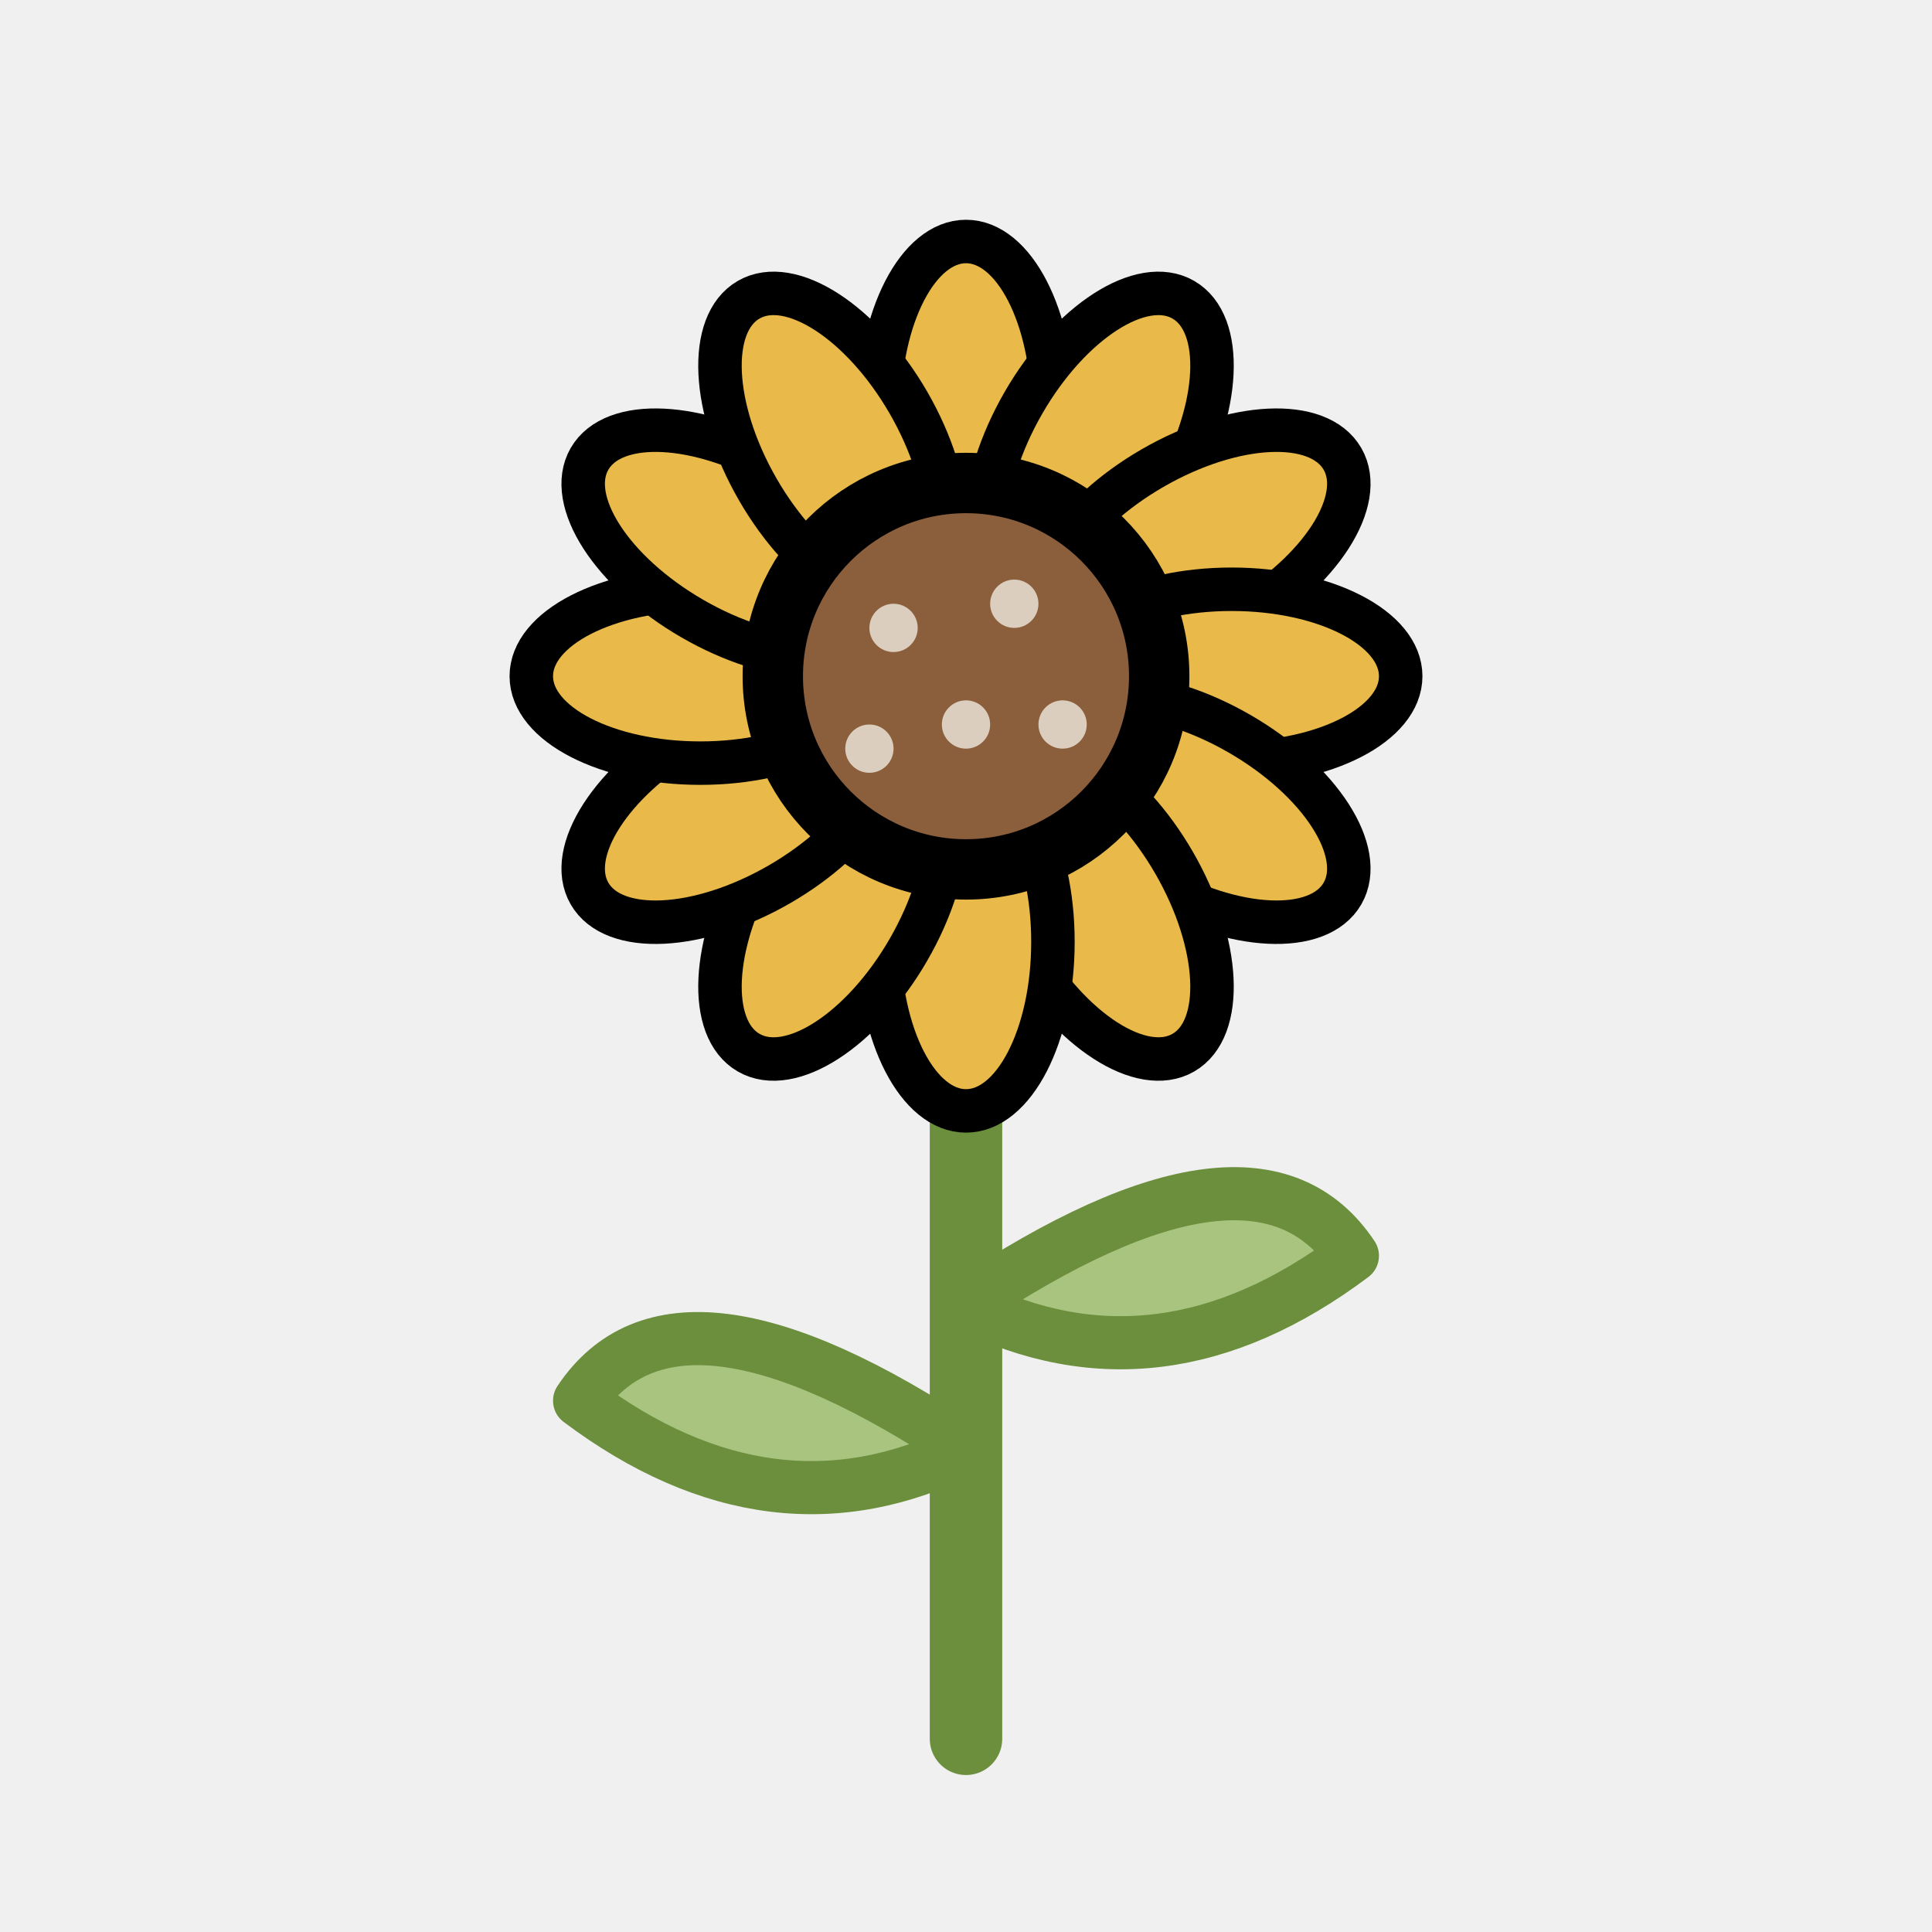
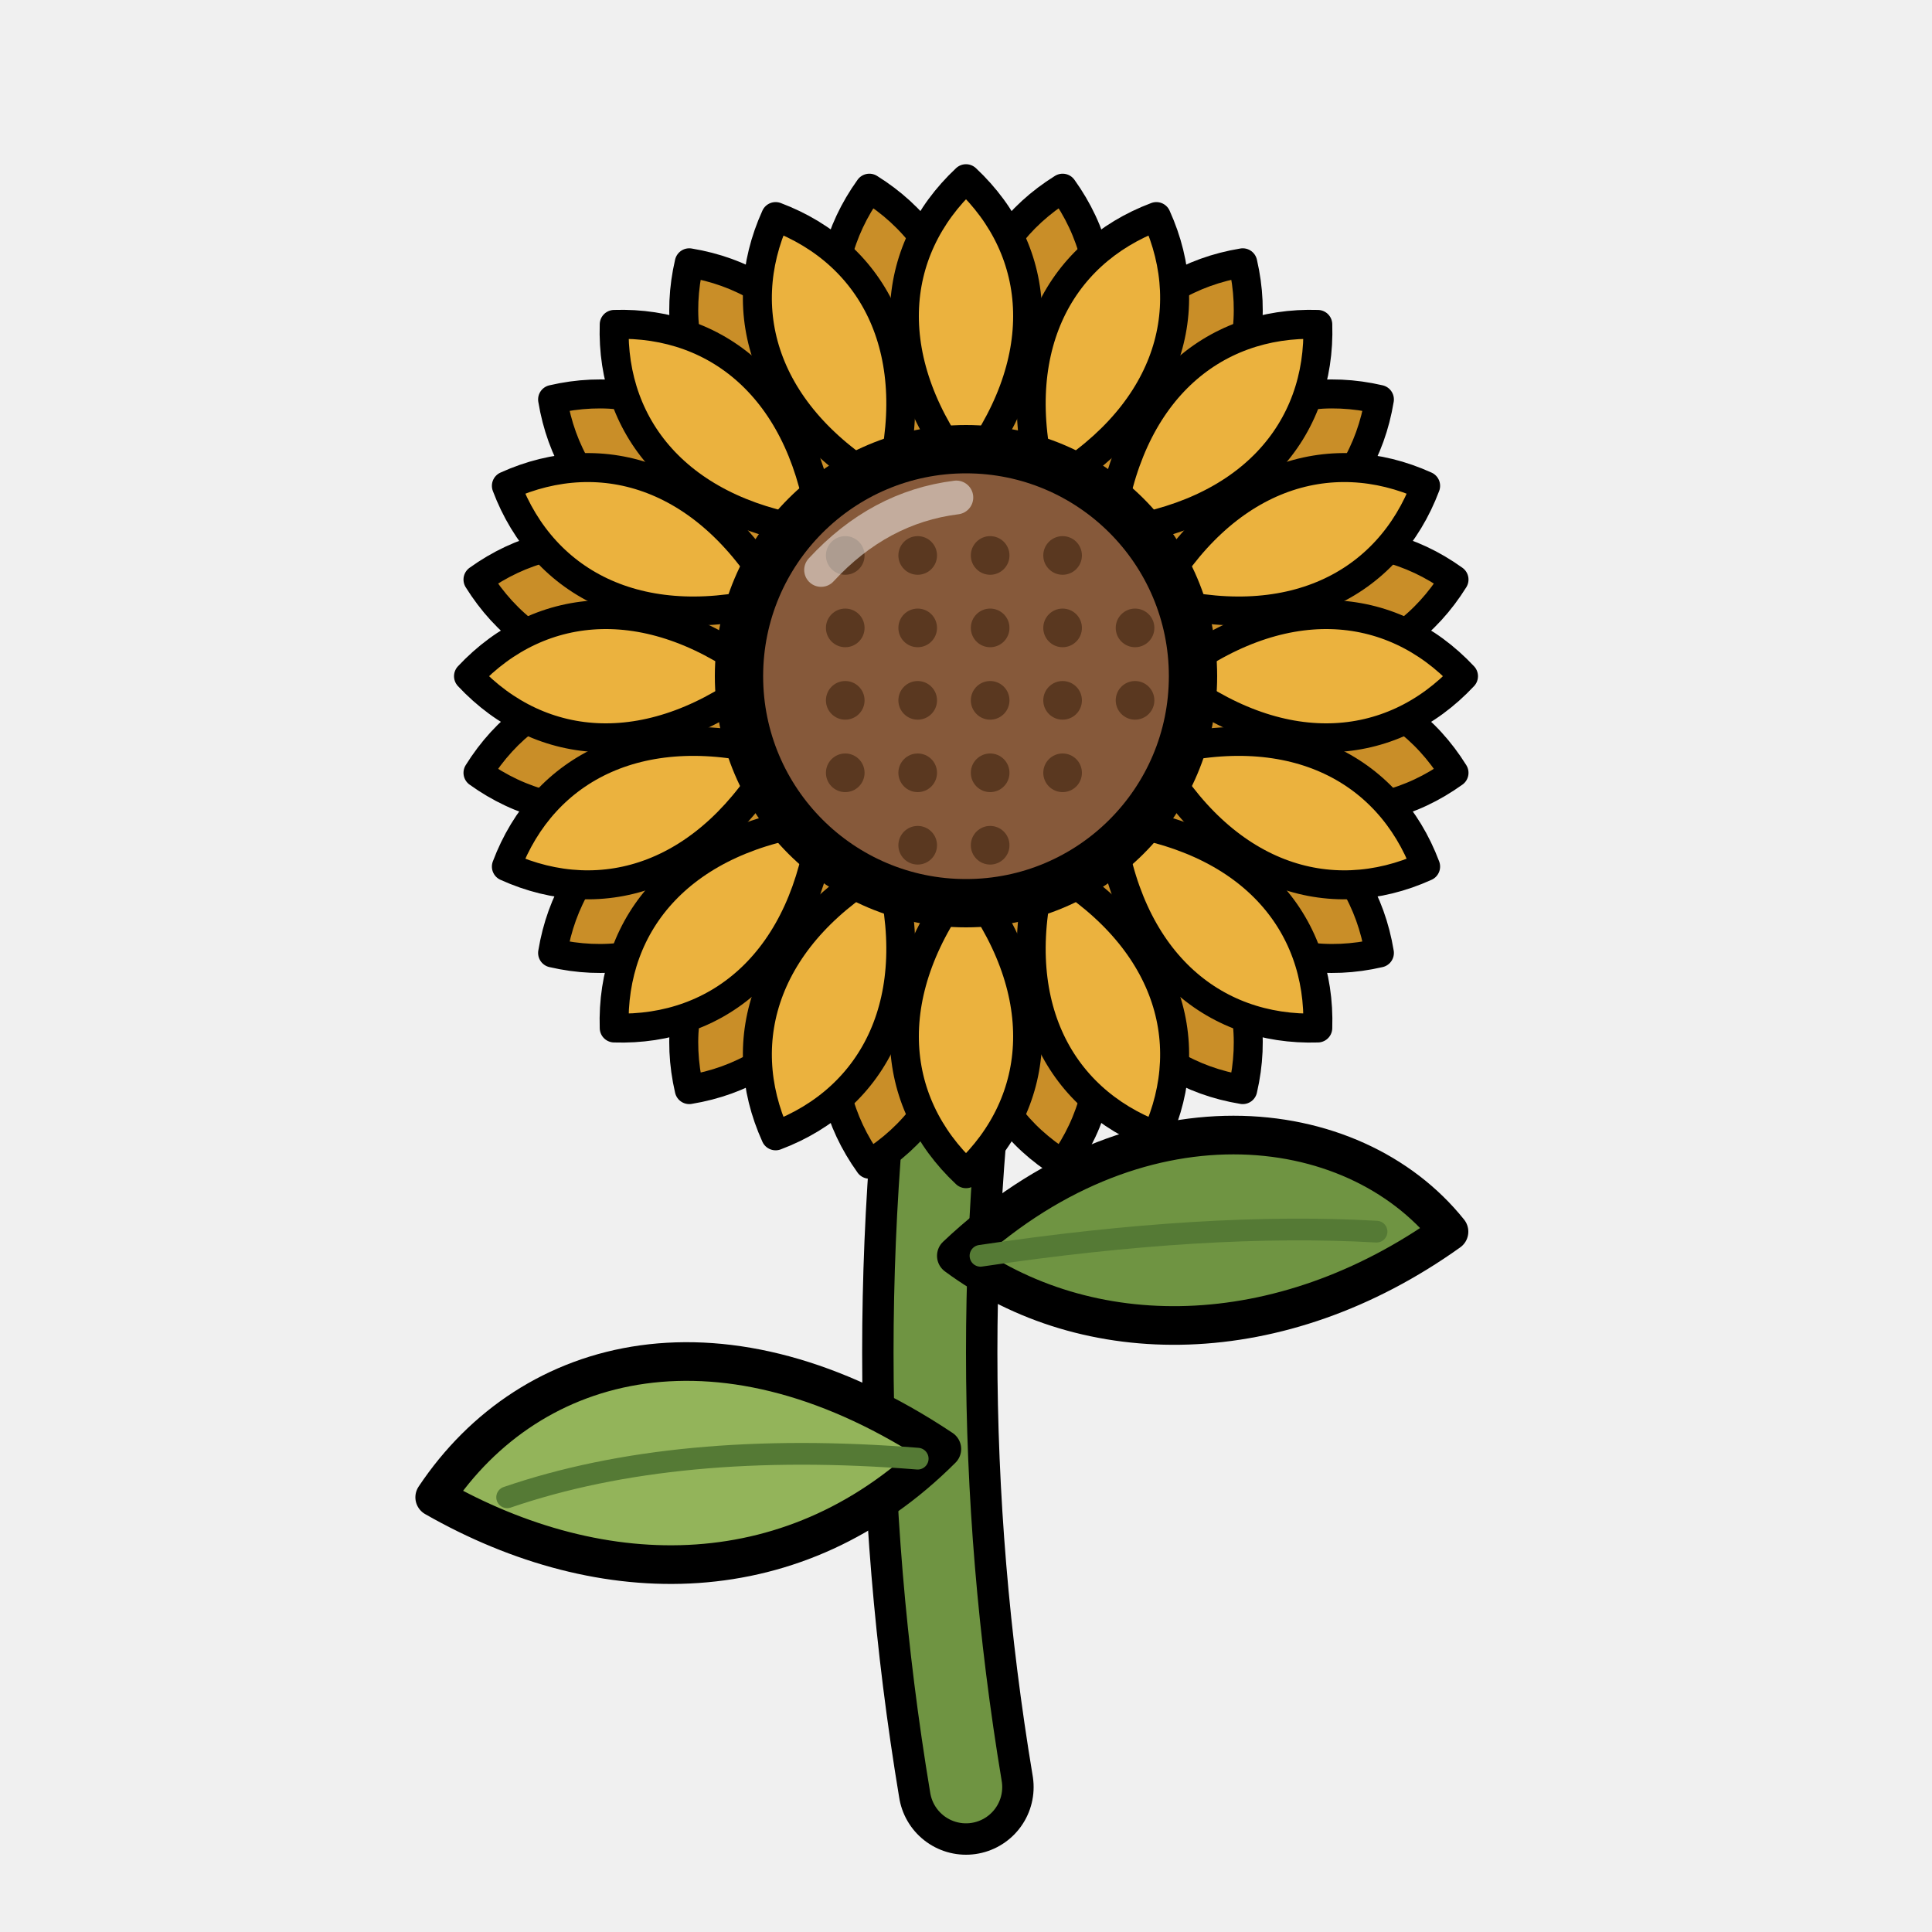
- <svg xmlns="http://www.w3.org/2000/svg" viewBox="0 0 80 80" role="img" aria-label="Sunflower / 向日葵">
-   <style>.pastoral-sway{animation:pastoral-sway 3.6s ease-in-out infinite;transform-box:fill-box;transform-origin:50% 100%}@keyframes pastoral-sway{0%,100%{transform:rotate(-4deg)}50%{transform:rotate(4deg)}}@media (prefers-reduced-motion:reduce){.pastoral-float,.pastoral-sway,.pastoral-spin,.pastoral-pulse,.pastoral-pop,.pastoral-drip{animation:none!important}}</style>
-   <g class="pastoral-sway">
-     <path d="M40 72 V42" fill="none" stroke="#6B8F3C" stroke-width="3" stroke-linecap="round" stroke-linejoin="round" />
-     <path d="M40 60 Q28 52 24 58 Q32 64 40 60Z M40 54 Q52 46 56 52 Q48 58 40 54Z" fill="#A9C47F" stroke="#6B8F3C" stroke-width="2.2" stroke-linecap="round" stroke-linejoin="round" />
-     <ellipse cx="40" cy="17" rx="3.6" ry="7" transform="rotate(0 40 28)" fill="#E9B949" stroke="currentColor" stroke-width="1.8" stroke-linecap="round" stroke-linejoin="round" />
-     <ellipse cx="40" cy="17" rx="3.6" ry="7" transform="rotate(30 40 28)" fill="#E9B949" stroke="currentColor" stroke-width="1.8" stroke-linecap="round" stroke-linejoin="round" />
-     <ellipse cx="40" cy="17" rx="3.6" ry="7" transform="rotate(60 40 28)" fill="#E9B949" stroke="currentColor" stroke-width="1.8" stroke-linecap="round" stroke-linejoin="round" />
-     <ellipse cx="40" cy="17" rx="3.6" ry="7" transform="rotate(90 40 28)" fill="#E9B949" stroke="currentColor" stroke-width="1.8" stroke-linecap="round" stroke-linejoin="round" />
-     <ellipse cx="40" cy="17" rx="3.6" ry="7" transform="rotate(120 40 28)" fill="#E9B949" stroke="currentColor" stroke-width="1.8" stroke-linecap="round" stroke-linejoin="round" />
-     <ellipse cx="40" cy="17" rx="3.6" ry="7" transform="rotate(150 40 28)" fill="#E9B949" stroke="currentColor" stroke-width="1.8" stroke-linecap="round" stroke-linejoin="round" />
-     <ellipse cx="40" cy="17" rx="3.6" ry="7" transform="rotate(180 40 28)" fill="#E9B949" stroke="currentColor" stroke-width="1.8" stroke-linecap="round" stroke-linejoin="round" />
-     <ellipse cx="40" cy="17" rx="3.6" ry="7" transform="rotate(210 40 28)" fill="#E9B949" stroke="currentColor" stroke-width="1.8" stroke-linecap="round" stroke-linejoin="round" />
-     <ellipse cx="40" cy="17" rx="3.6" ry="7" transform="rotate(240 40 28)" fill="#E9B949" stroke="currentColor" stroke-width="1.8" stroke-linecap="round" stroke-linejoin="round" />
-     <ellipse cx="40" cy="17" rx="3.6" ry="7" transform="rotate(270 40 28)" fill="#E9B949" stroke="currentColor" stroke-width="1.8" stroke-linecap="round" stroke-linejoin="round" />
-     <ellipse cx="40" cy="17" rx="3.6" ry="7" transform="rotate(300 40 28)" fill="#E9B949" stroke="currentColor" stroke-width="1.8" stroke-linecap="round" stroke-linejoin="round" />
-     <ellipse cx="40" cy="17" rx="3.6" ry="7" transform="rotate(330 40 28)" fill="#E9B949" stroke="currentColor" stroke-width="1.8" stroke-linecap="round" stroke-linejoin="round" />
-     <circle cx="40" cy="28" r="8" fill="#8B5E3C" stroke="currentColor" stroke-width="2.5" stroke-linecap="round" stroke-linejoin="round" />
-     <g fill="#FFFDF6" opacity=".7">
-       <circle cx="37" cy="26" r="1" />
-       <circle cx="42" cy="25" r="1" />
-       <circle cx="40" cy="30" r="1" />
-       <circle cx="44" cy="30" r="1" />
-       <circle cx="36" cy="31" r="1" />
+ <svg xmlns="http://www.w3.org/2000/svg" id="pastoral-sunflower-root" viewBox="0 0 80 80" role="img" aria-label="Sunflower / 向日葵" stroke-linecap="round" stroke-linejoin="round">
+   <style>#pastoral-sunflower-root,#pastoral-sunflower-root g{animation-play-state:inherit}.pastoral-sunflower-motion{animation:pastoral-sunflower-sway 4.2s ease-in-out infinite;animation-play-state:inherit;transform-box:view-box;transform-origin:40px 74px}@keyframes pastoral-sunflower-sway{0%,100%{transform:rotate(-3deg)}50%{transform:rotate(3deg)}}@media (prefers-reduced-motion:reduce){.pastoral-sunflower-motion{animation:none!important;transform:none!important}}</style>
+   <defs>
+     <circle id="pastoral-sunflower-1" cx="40" cy="28" r="9.4" />
+     <clipPath id="pastoral-sunflower-1c">
+       <use href="#pastoral-sunflower-1" />
+     </clipPath>
+   </defs>
+   <g class="pastoral-sunflower-motion">
+     <path d="M40 74 Q37 56 40 38" fill="none" stroke="currentColor" stroke-width="5.6" />
+     <path d="M40 74 Q37 56 40 38" fill="none" stroke="#6F9442" stroke-width="3" />
+     <path d="M39 60 C30 54 22 56 18 62 C25 66 33 66 39 60Z" fill="#93B45A" stroke="currentColor" stroke-width="1.6" />
+     <path d="M38 60.4 Q28 59.6 21 62" fill="none" stroke="#557A35" stroke-width="0.9" />
+     <path d="M39.6 52 C47 45 56 46 60 51 C53 56 45 56 39.6 52Z" fill="#6F9442" stroke="currentColor" stroke-width="1.6" />
+     <path d="M40.6 52 Q50 50.6 57 51" fill="none" stroke="#557A35" stroke-width="0.9" />
+     <path d="M40 19.6 C43.6 15 43.2 10.4 40 7.4 C36.8 10.4 36.4 15 40 19.6Z" transform="rotate(11.2 40 28)" fill="#C98E28" stroke="currentColor" stroke-width="1.2" />
+     <path d="M40 19.6 C43.6 15 43.2 10.4 40 7.4 C36.8 10.4 36.4 15 40 19.6Z" transform="rotate(33.8 40 28)" fill="#C98E28" stroke="currentColor" stroke-width="1.2" />
+     <path d="M40 19.6 C43.6 15 43.2 10.4 40 7.4 C36.8 10.4 36.4 15 40 19.6Z" transform="rotate(56.2 40 28)" fill="#C98E28" stroke="currentColor" stroke-width="1.2" />
+     <path d="M40 19.6 C43.6 15 43.2 10.4 40 7.4 C36.8 10.4 36.4 15 40 19.6Z" transform="rotate(78.8 40 28)" fill="#C98E28" stroke="currentColor" stroke-width="1.2" />
+     <path d="M40 19.6 C43.6 15 43.2 10.4 40 7.4 C36.8 10.4 36.4 15 40 19.6Z" transform="rotate(101.2 40 28)" fill="#C98E28" stroke="currentColor" stroke-width="1.2" />
+     <path d="M40 19.6 C43.6 15 43.2 10.4 40 7.4 C36.8 10.4 36.4 15 40 19.6Z" transform="rotate(123.8 40 28)" fill="#C98E28" stroke="currentColor" stroke-width="1.2" />
+     <path d="M40 19.6 C43.6 15 43.2 10.4 40 7.4 C36.8 10.4 36.4 15 40 19.6Z" transform="rotate(146.2 40 28)" fill="#C98E28" stroke="currentColor" stroke-width="1.2" />
+     <path d="M40 19.6 C43.6 15 43.2 10.4 40 7.4 C36.8 10.4 36.4 15 40 19.6Z" transform="rotate(168.8 40 28)" fill="#C98E28" stroke="currentColor" stroke-width="1.2" />
+     <path d="M40 19.6 C43.6 15 43.2 10.4 40 7.4 C36.8 10.4 36.4 15 40 19.6Z" transform="rotate(191.2 40 28)" fill="#C98E28" stroke="currentColor" stroke-width="1.2" />
+     <path d="M40 19.6 C43.6 15 43.2 10.4 40 7.4 C36.8 10.4 36.4 15 40 19.6Z" transform="rotate(213.8 40 28)" fill="#C98E28" stroke="currentColor" stroke-width="1.2" />
+     <path d="M40 19.6 C43.6 15 43.2 10.4 40 7.4 C36.8 10.4 36.4 15 40 19.6Z" transform="rotate(236.2 40 28)" fill="#C98E28" stroke="currentColor" stroke-width="1.2" />
+     <path d="M40 19.6 C43.6 15 43.2 10.4 40 7.4 C36.8 10.4 36.4 15 40 19.6Z" transform="rotate(258.8 40 28)" fill="#C98E28" stroke="currentColor" stroke-width="1.2" />
+     <path d="M40 19.6 C43.6 15 43.2 10.4 40 7.4 C36.8 10.4 36.4 15 40 19.6Z" transform="rotate(281.2 40 28)" fill="#C98E28" stroke="currentColor" stroke-width="1.2" />
+     <path d="M40 19.6 C43.6 15 43.2 10.4 40 7.4 C36.8 10.4 36.4 15 40 19.6Z" transform="rotate(303.8 40 28)" fill="#C98E28" stroke="currentColor" stroke-width="1.2" />
+     <path d="M40 19.6 C43.6 15 43.2 10.4 40 7.4 C36.8 10.4 36.4 15 40 19.6Z" transform="rotate(326.2 40 28)" fill="#C98E28" stroke="currentColor" stroke-width="1.2" />
+     <path d="M40 19.6 C43.6 15 43.2 10.4 40 7.4 C36.8 10.4 36.4 15 40 19.6Z" transform="rotate(348.8 40 28)" fill="#C98E28" stroke="currentColor" stroke-width="1.2" />
+     <path d="M40 19.6 C43.6 15 43.2 10.4 40 7.4 C36.8 10.4 36.4 15 40 19.6Z" transform="rotate(0 40 28) scale(1 1)" fill="#EBB23E" stroke="currentColor" stroke-width="1.2" />
+     <path d="M40 19.6 C43.6 15 43.2 10.4 40 7.4 C36.8 10.4 36.4 15 40 19.6Z" transform="rotate(22.5 40 28) scale(1 1)" fill="#EBB23E" stroke="currentColor" stroke-width="1.2" />
+     <path d="M40 19.6 C43.6 15 43.2 10.4 40 7.4 C36.8 10.4 36.4 15 40 19.6Z" transform="rotate(45 40 28) scale(1 1)" fill="#EBB23E" stroke="currentColor" stroke-width="1.2" />
+     <path d="M40 19.6 C43.6 15 43.2 10.4 40 7.4 C36.8 10.4 36.4 15 40 19.6Z" transform="rotate(67.5 40 28) scale(1 1)" fill="#EBB23E" stroke="currentColor" stroke-width="1.2" />
+     <path d="M40 19.6 C43.6 15 43.2 10.4 40 7.4 C36.8 10.4 36.4 15 40 19.6Z" transform="rotate(90 40 28) scale(1 1)" fill="#EBB23E" stroke="currentColor" stroke-width="1.2" />
+     <path d="M40 19.6 C43.6 15 43.2 10.4 40 7.4 C36.8 10.4 36.4 15 40 19.6Z" transform="rotate(112.5 40 28) scale(1 1)" fill="#EBB23E" stroke="currentColor" stroke-width="1.2" />
+     <path d="M40 19.6 C43.6 15 43.2 10.4 40 7.4 C36.8 10.4 36.4 15 40 19.6Z" transform="rotate(135 40 28) scale(1 1)" fill="#EBB23E" stroke="currentColor" stroke-width="1.2" />
+     <path d="M40 19.6 C43.6 15 43.2 10.4 40 7.4 C36.8 10.4 36.4 15 40 19.6Z" transform="rotate(157.5 40 28) scale(1 1)" fill="#EBB23E" stroke="currentColor" stroke-width="1.2" />
+     <path d="M40 19.6 C43.6 15 43.2 10.4 40 7.4 C36.8 10.4 36.4 15 40 19.6Z" transform="rotate(180 40 28) scale(1 1)" fill="#EBB23E" stroke="currentColor" stroke-width="1.2" />
+     <path d="M40 19.6 C43.6 15 43.2 10.4 40 7.4 C36.8 10.4 36.4 15 40 19.6Z" transform="rotate(202.5 40 28) scale(1 1)" fill="#EBB23E" stroke="currentColor" stroke-width="1.2" />
+     <path d="M40 19.6 C43.6 15 43.2 10.4 40 7.4 C36.8 10.4 36.4 15 40 19.6Z" transform="rotate(225 40 28) scale(1 1)" fill="#EBB23E" stroke="currentColor" stroke-width="1.2" />
+     <path d="M40 19.6 C43.6 15 43.2 10.4 40 7.4 C36.8 10.4 36.4 15 40 19.6Z" transform="rotate(247.5 40 28) scale(1 1)" fill="#EBB23E" stroke="currentColor" stroke-width="1.2" />
+     <path d="M40 19.6 C43.6 15 43.2 10.4 40 7.4 C36.8 10.4 36.4 15 40 19.6Z" transform="rotate(270 40 28) scale(1 1)" fill="#EBB23E" stroke="currentColor" stroke-width="1.2" />
+     <path d="M40 19.6 C43.6 15 43.2 10.4 40 7.4 C36.8 10.4 36.4 15 40 19.6Z" transform="rotate(292.5 40 28) scale(1 1)" fill="#EBB23E" stroke="currentColor" stroke-width="1.2" />
+     <path d="M40 19.6 C43.6 15 43.2 10.4 40 7.4 C36.8 10.4 36.4 15 40 19.6Z" transform="rotate(315 40 28) scale(1 1)" fill="#EBB23E" stroke="currentColor" stroke-width="1.2" />
+     <path d="M40 19.6 C43.6 15 43.2 10.4 40 7.4 C36.8 10.4 36.4 15 40 19.6Z" transform="rotate(337.5 40 28) scale(1 1)" fill="#EBB23E" stroke="currentColor" stroke-width="1.2" />
+     <use href="#pastoral-sunflower-1" fill="#86593A" />
+     <g clip-path="url(#pastoral-sunflower-1c)">
+       <circle cx="35" cy="23" r="0.8" fill="#5A3820" />
+       <circle cx="35" cy="26" r="0.8" fill="#5A3820" />
+       <circle cx="35" cy="29" r="0.8" fill="#5A3820" />
+       <circle cx="35" cy="32" r="0.8" fill="#5A3820" />
+       <circle cx="38" cy="23" r="0.8" fill="#5A3820" />
+       <circle cx="38" cy="26" r="0.8" fill="#5A3820" />
+       <circle cx="38" cy="29" r="0.8" fill="#5A3820" />
+       <circle cx="38" cy="32" r="0.8" fill="#5A3820" />
+       <circle cx="38" cy="35" r="0.8" fill="#5A3820" />
+       <circle cx="41" cy="23" r="0.8" fill="#5A3820" />
+       <circle cx="41" cy="26" r="0.8" fill="#5A3820" />
+       <circle cx="41" cy="29" r="0.8" fill="#5A3820" />
+       <circle cx="41" cy="32" r="0.8" fill="#5A3820" />
+       <circle cx="41" cy="35" r="0.8" fill="#5A3820" />
+       <circle cx="44" cy="23" r="0.8" fill="#5A3820" />
+       <circle cx="44" cy="26" r="0.8" fill="#5A3820" />
+       <circle cx="44" cy="29" r="0.8" fill="#5A3820" />
+       <circle cx="44" cy="32" r="0.8" fill="#5A3820" />
+       <circle cx="47" cy="26" r="0.8" fill="#5A3820" />
+       <circle cx="47" cy="29" r="0.8" fill="#5A3820" />
+       <path d="M30 34 Q40 42 50 32 V40 H30Z" fill="#5A3820" opacity="0.45" />
+       <path d="M34 23.6 Q36.4 21 39.6 20.6" fill="none" stroke="#FFFFFF" stroke-width="1.4" opacity="0.5" />
    </g>
+     <use href="#pastoral-sunflower-1" fill="none" stroke="currentColor" stroke-width="2" />
  </g>
</svg>
